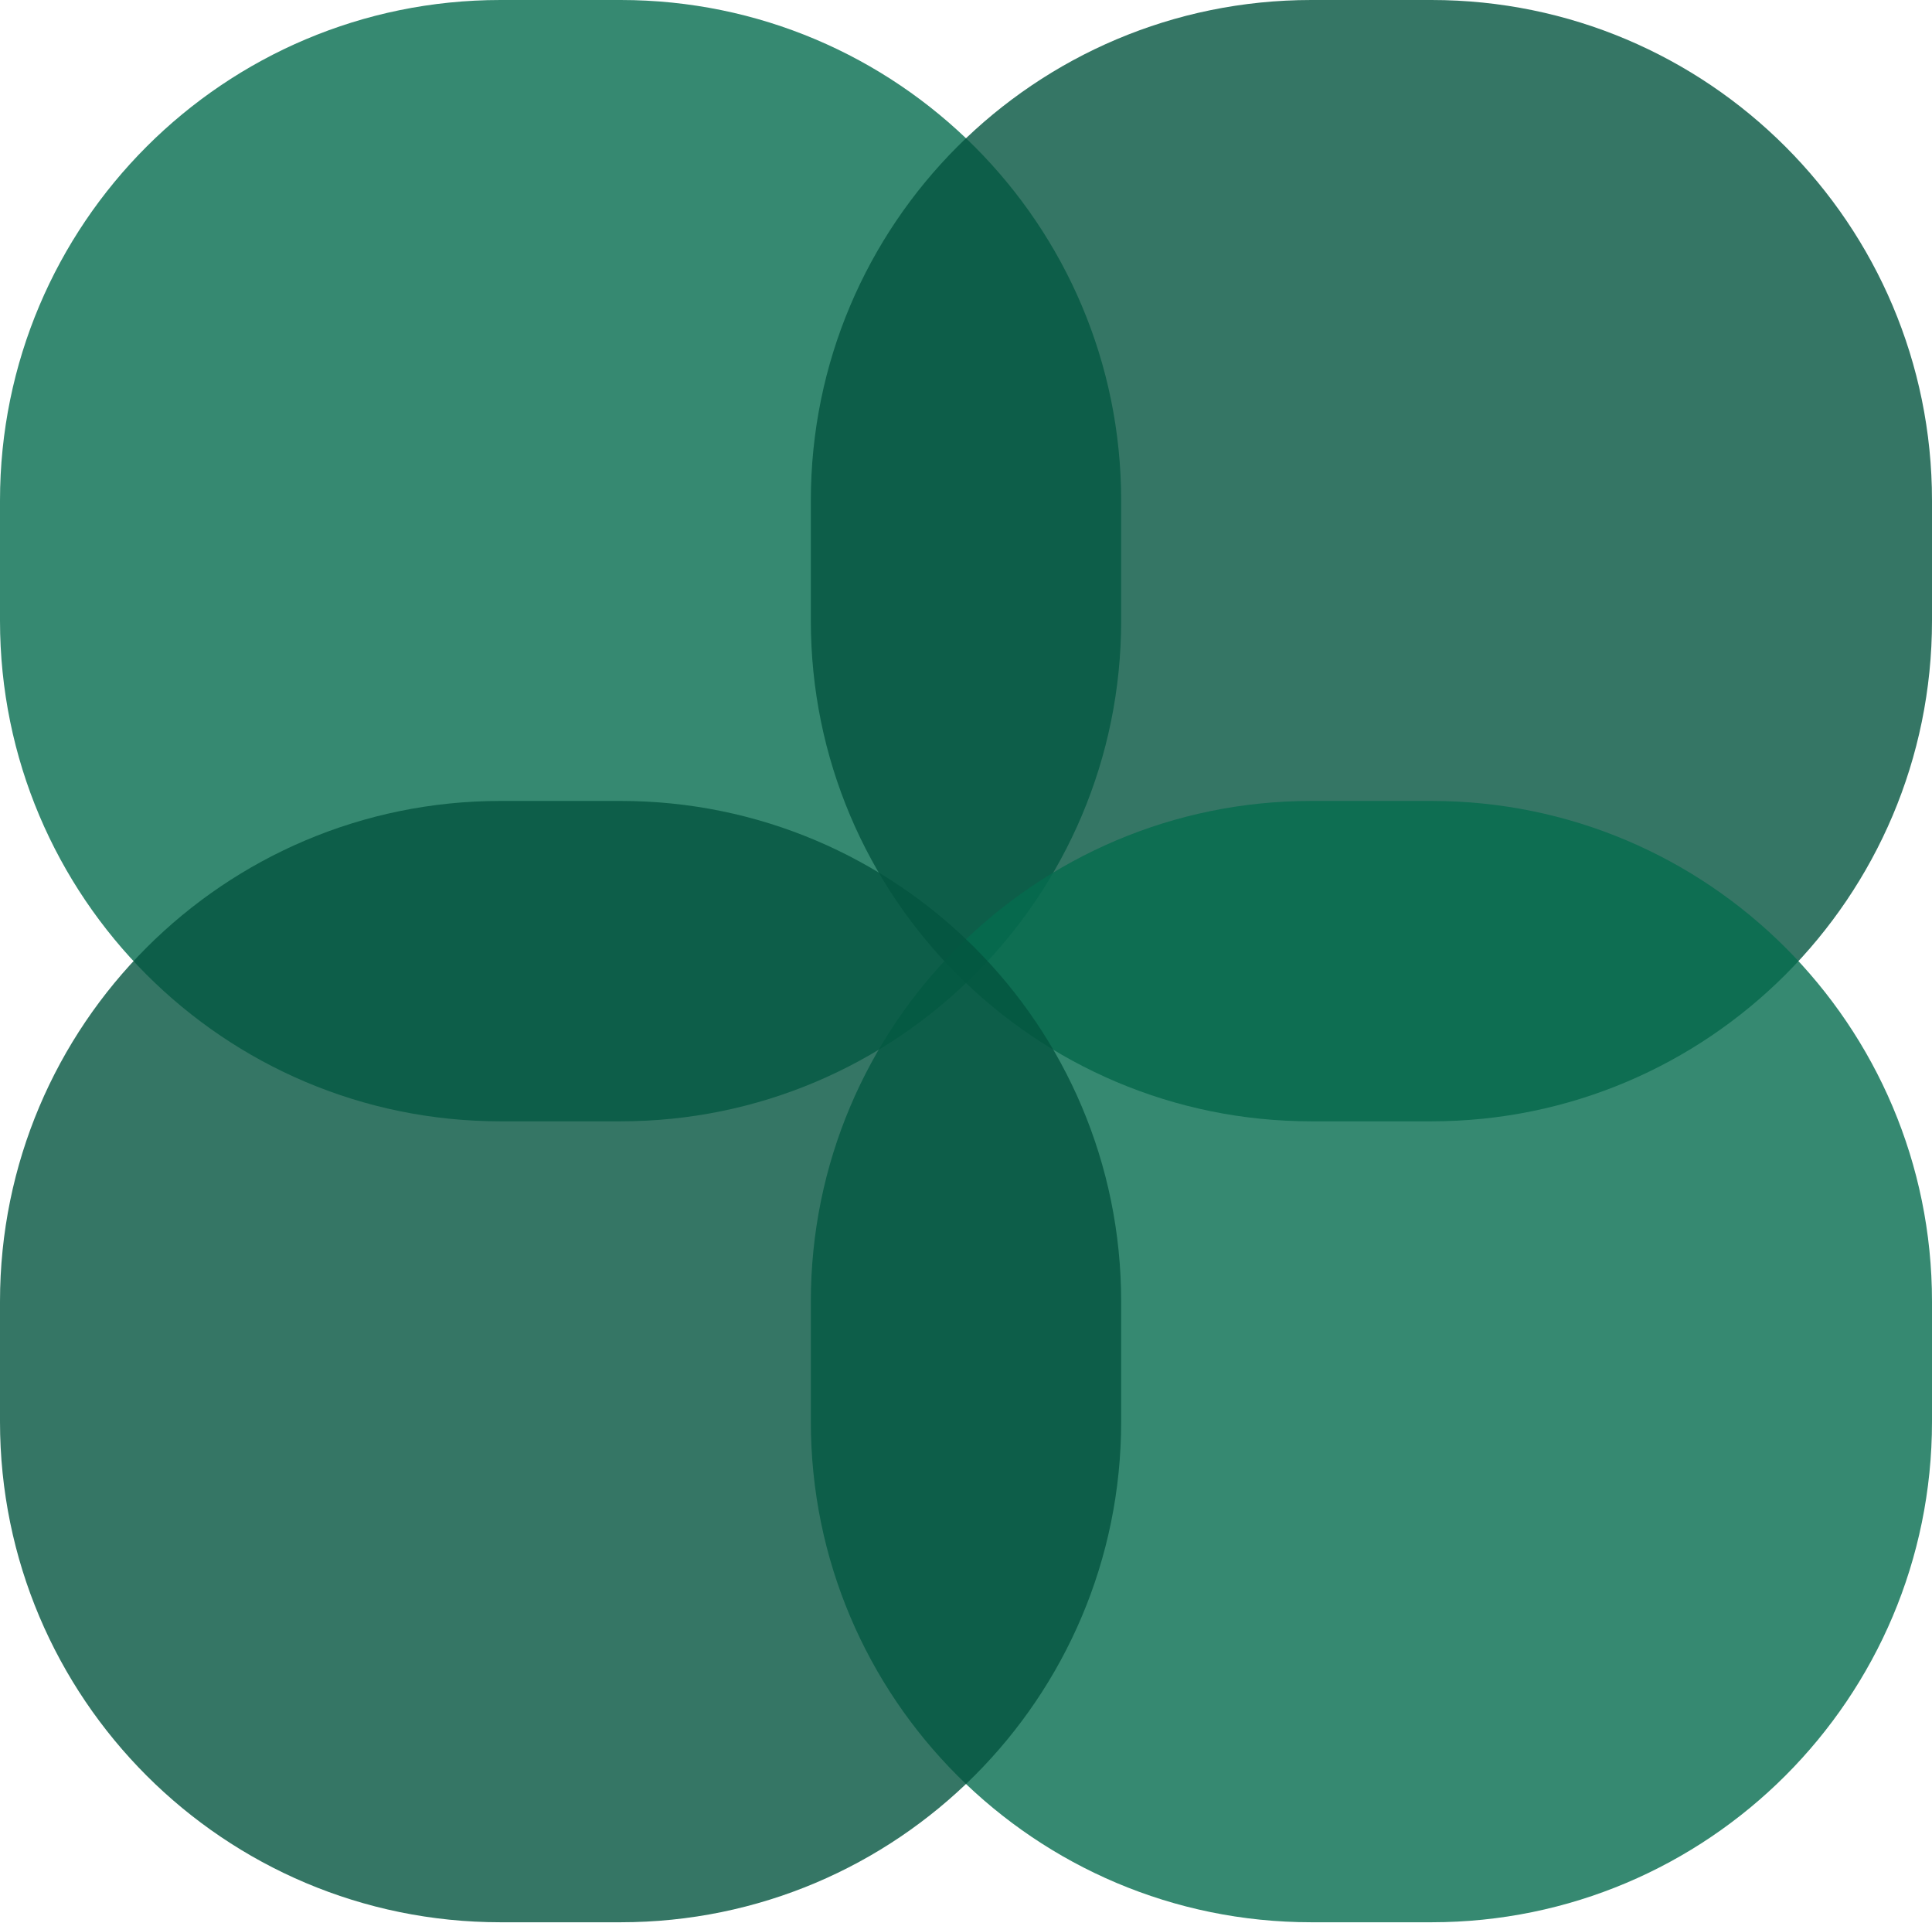
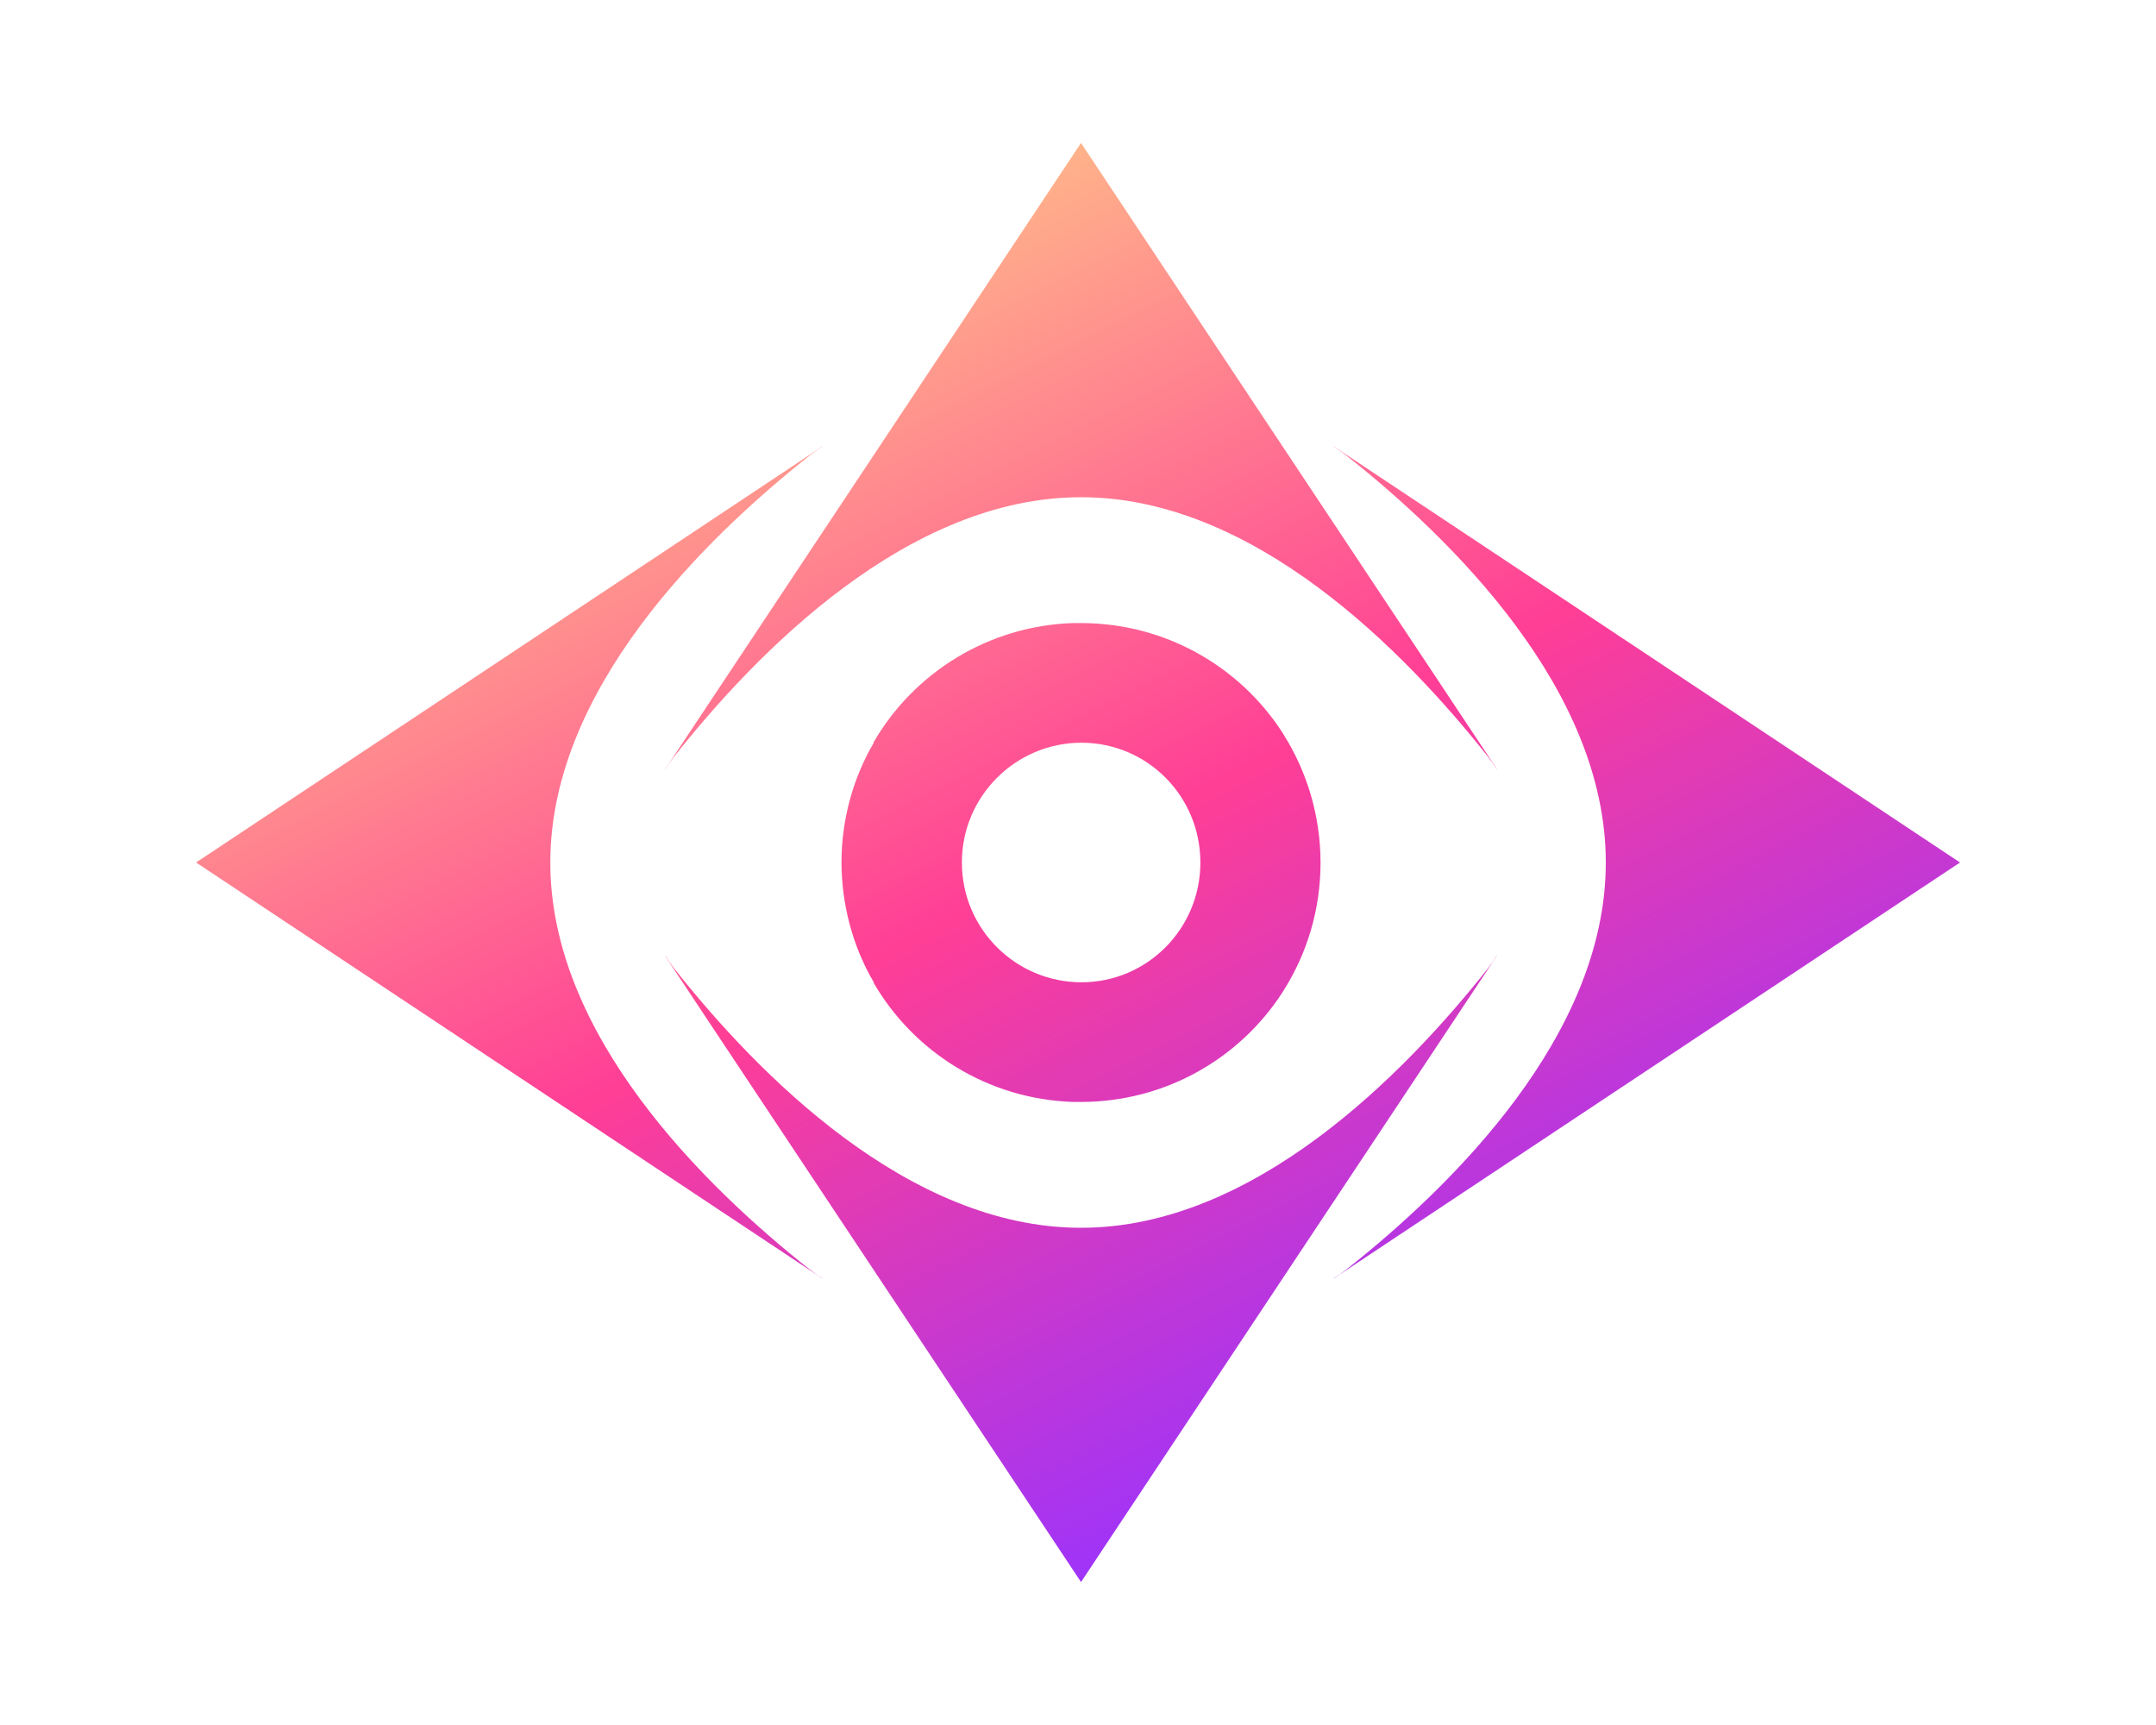
- <svg xmlns="http://www.w3.org/2000/svg" width="193" height="192" viewBox="0 0 193 192" fill="none">
-   <rect width="112" height="112" rx="50" fill="#046C4E" fill-opacity="0.8" />
-   <rect x="81" width="112" height="112" rx="50" fill="#03543F" fill-opacity="0.8" />
-   <rect x="81" y="80" width="112" height="112" rx="50" fill="#046C4E" fill-opacity="0.8" />
-   <rect y="80" width="112" height="112" rx="50" fill="#03543F" fill-opacity="0.8" />
+ <svg xmlns="http://www.w3.org/2000/svg" id="a" viewBox="0 0 200 160">
+   <defs>
+     <linearGradient id="b" x1="68.73" y1="17.97" x2="128.51" y2="136.55" gradientUnits="userSpaceOnUse">
+       <stop offset="0" stop-color="#ffc688" />
+       <stop offset=".52" stop-color="#ff3e96" />
+       <stop offset="1" stop-color="#93f" />
+     </linearGradient>
+   </defs>
+   <path d="m123.75,41.44v-.02s58.07,38.58,58.07,38.58l-58.09,38.58v-.02c.41-.25.8-.52,1.18-.82,9.78-7.74,24.05-21.71,24.05-37.72,0,0,0-.02,0-.02s0-.02,0-.02c0-16.01-14.27-29.98-24.05-37.72-.38-.3-.77-.56-1.16-.82Zm-47.49,0v-.02s-58.07,38.58-58.07,38.58l58.09,38.58v-.02c-.41-.25-.8-.52-1.18-.82-9.78-7.74-24.05-21.71-24.05-37.72,0,0,0-.02,0-.02s0-.02,0-.02c0-16.01,14.27-29.98,24.05-37.72.38-.3.77-.56,1.16-.82Zm46.24,38.56c0,4.36-1.25,8.42-3.41,11.84-.03.05-.06.1-.09.15-.01.02-.02.03-.03.05-3.96,6.13-10.86,10.17-18.72,10.17h-.72c-7.92-.27-14.79-4.65-18.51-11.09h.04c-1.97-3.35-2.99-7.23-3-11.12,0-3.89,1.03-7.77,3-11.12h-.04c3.72-6.44,10.59-10.82,18.51-11.09h.72c7.86,0,14.76,4.04,18.72,10.17.01.02.02.03.03.05.03.05.06.1.09.15,2.15,3.43,3.4,7.49,3.41,11.84Zm-11.15,0s0-.01,0-.02c0-6.12-4.92-11.09-11.03-11.09s-11.09,4.98-11.09,11.09c0,0,0,.01,0,.02s0,.01,0,.02c0,6.12,4.98,11.09,11.09,11.09s11.03-4.98,11.03-11.09c0,0,0-.01,0-.02Zm-48.81-9.83c7.74-9.78,21.71-24.05,37.72-24.05,0,0,.02,0,.02,0s.01,0,.02,0c16.01,0,29.98,14.27,37.72,24.05.3.38.56.77.82,1.16h.02S100.28,13.26,100.28,13.26l-38.58,58.09h.02c.25-.41.52-.8.82-1.18Zm-.82,18.5h-.02s38.58,58.07,38.58,58.07l38.58-58.09h-.02c-.25.41-.52.8-.82,1.18-7.74,9.78-21.71,24.05-37.72,24.05,0,0-.02,0-.02,0s-.02,0-.02,0c-16.01,0-29.98-14.27-37.72-24.05-.3-.38-.56-.77-.82-1.16Z" fill="url(#b)" stroke-width="0" />
</svg>
